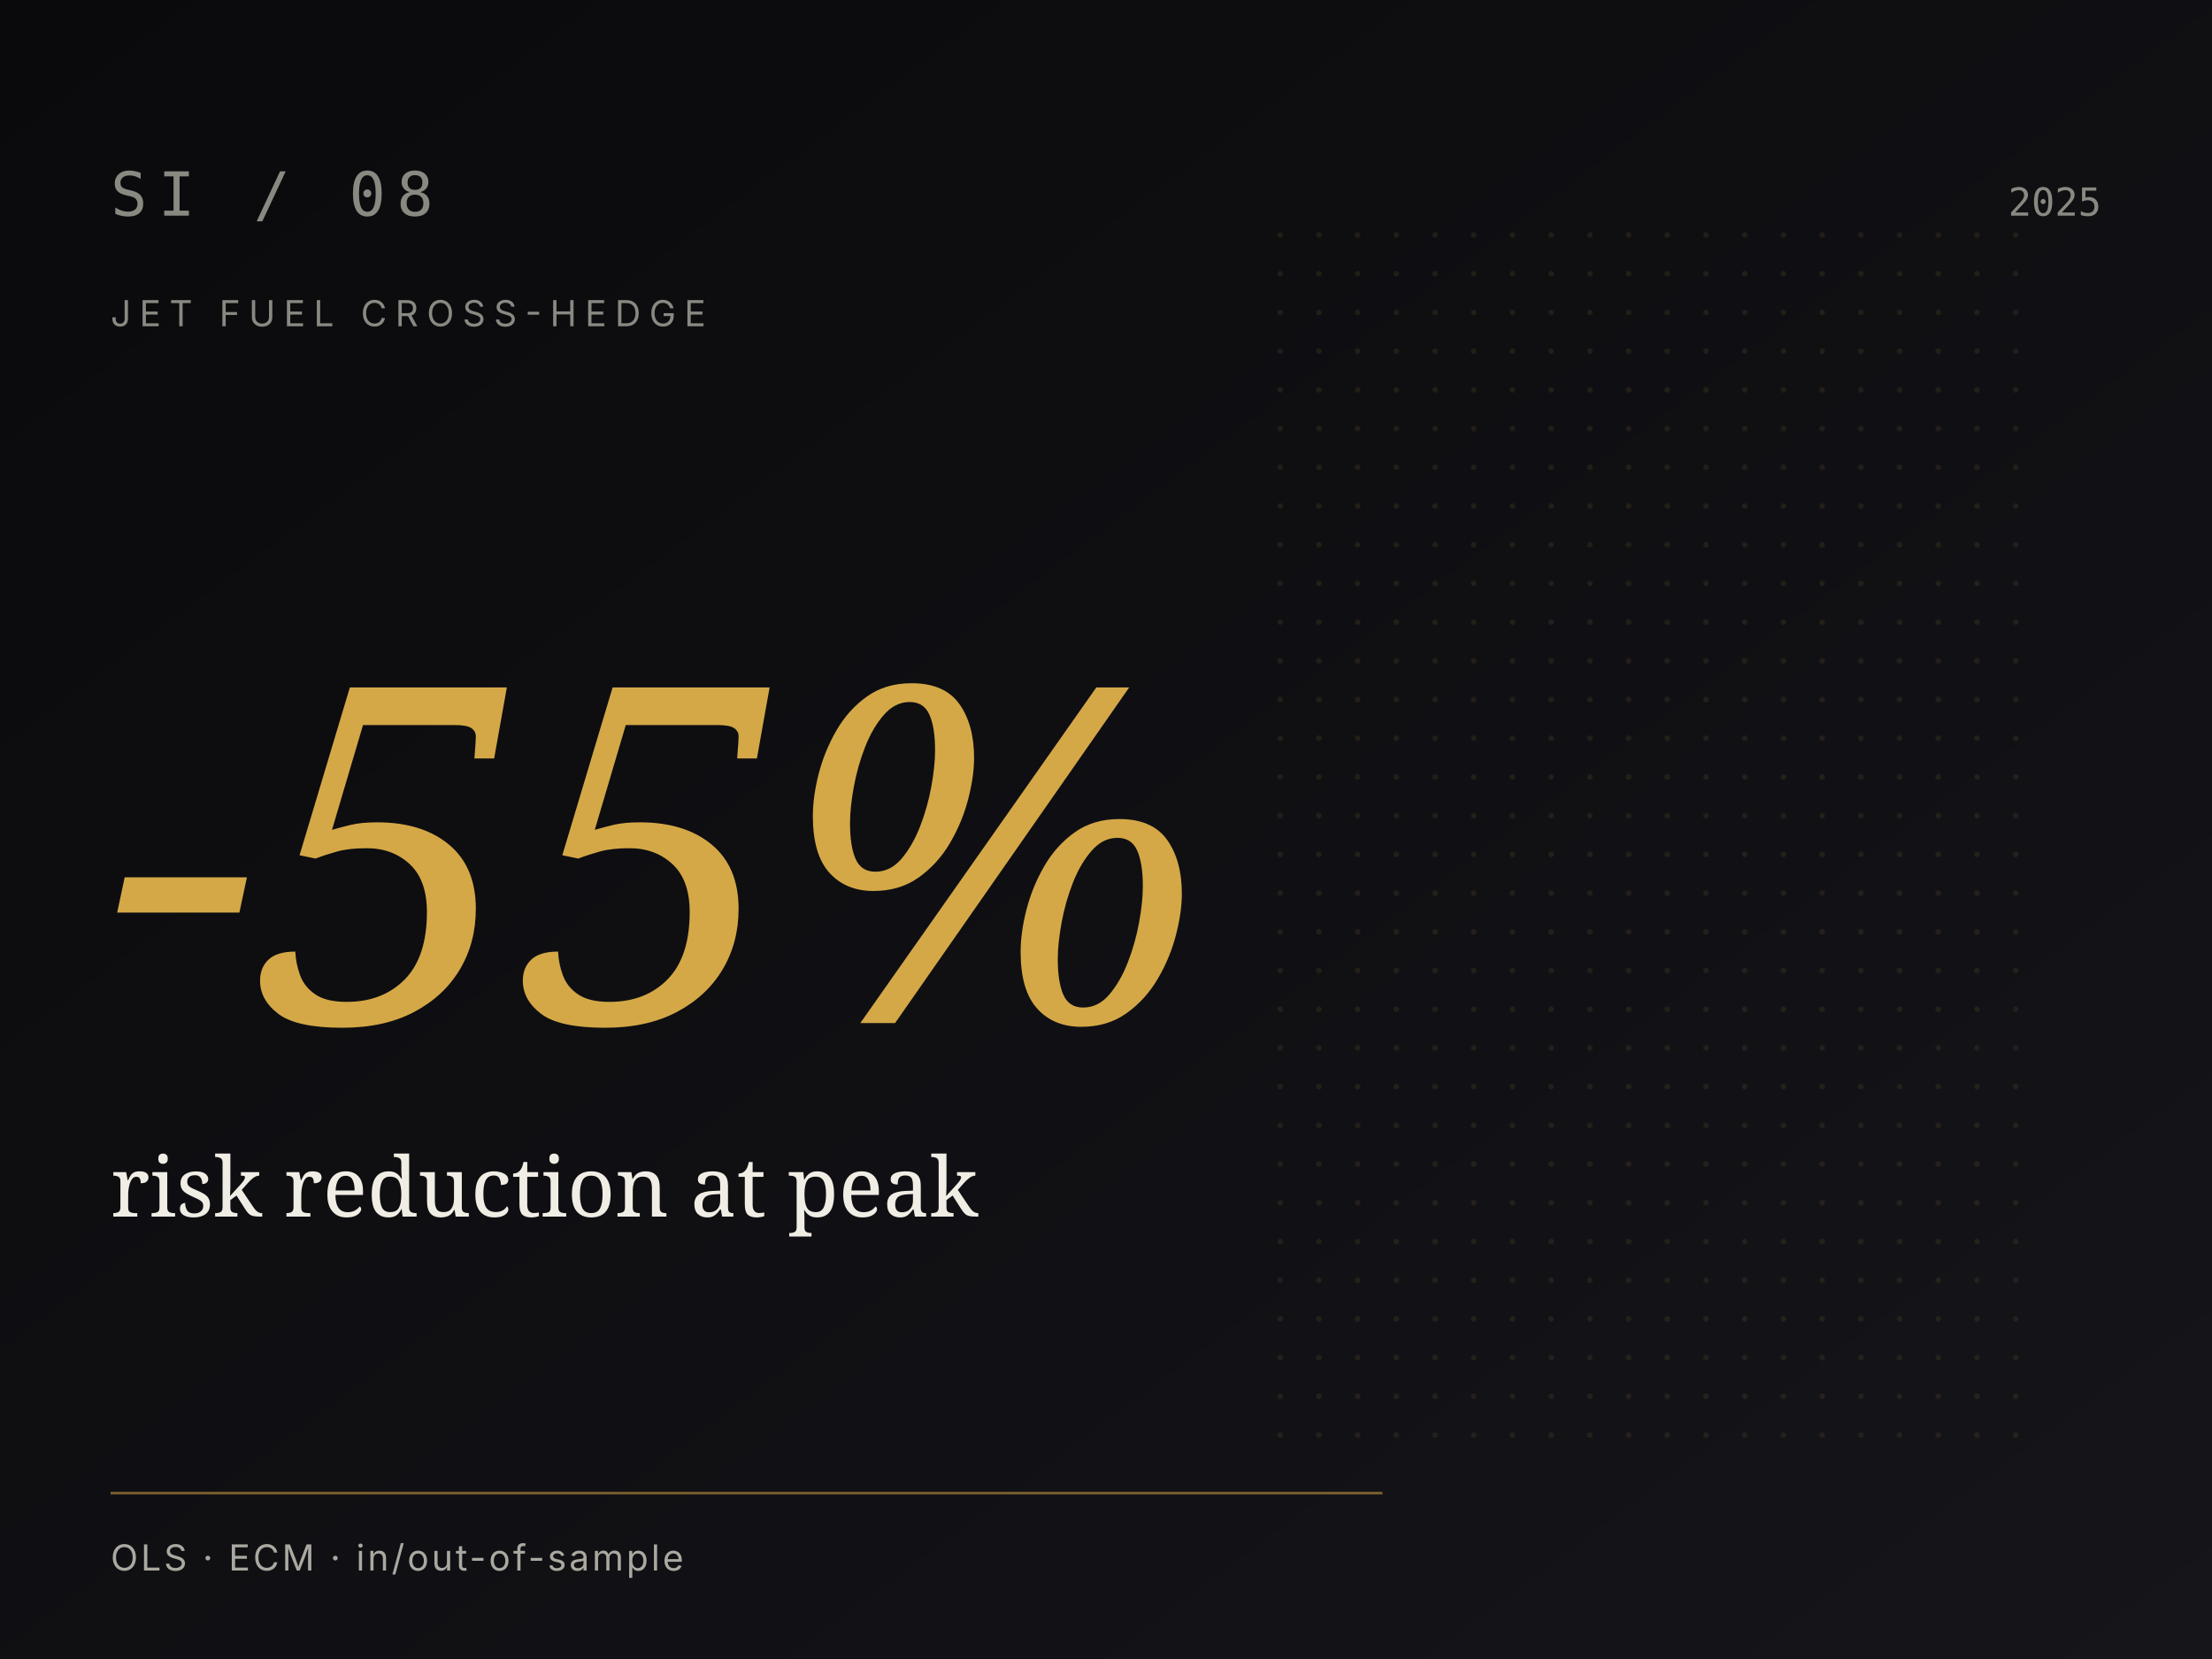
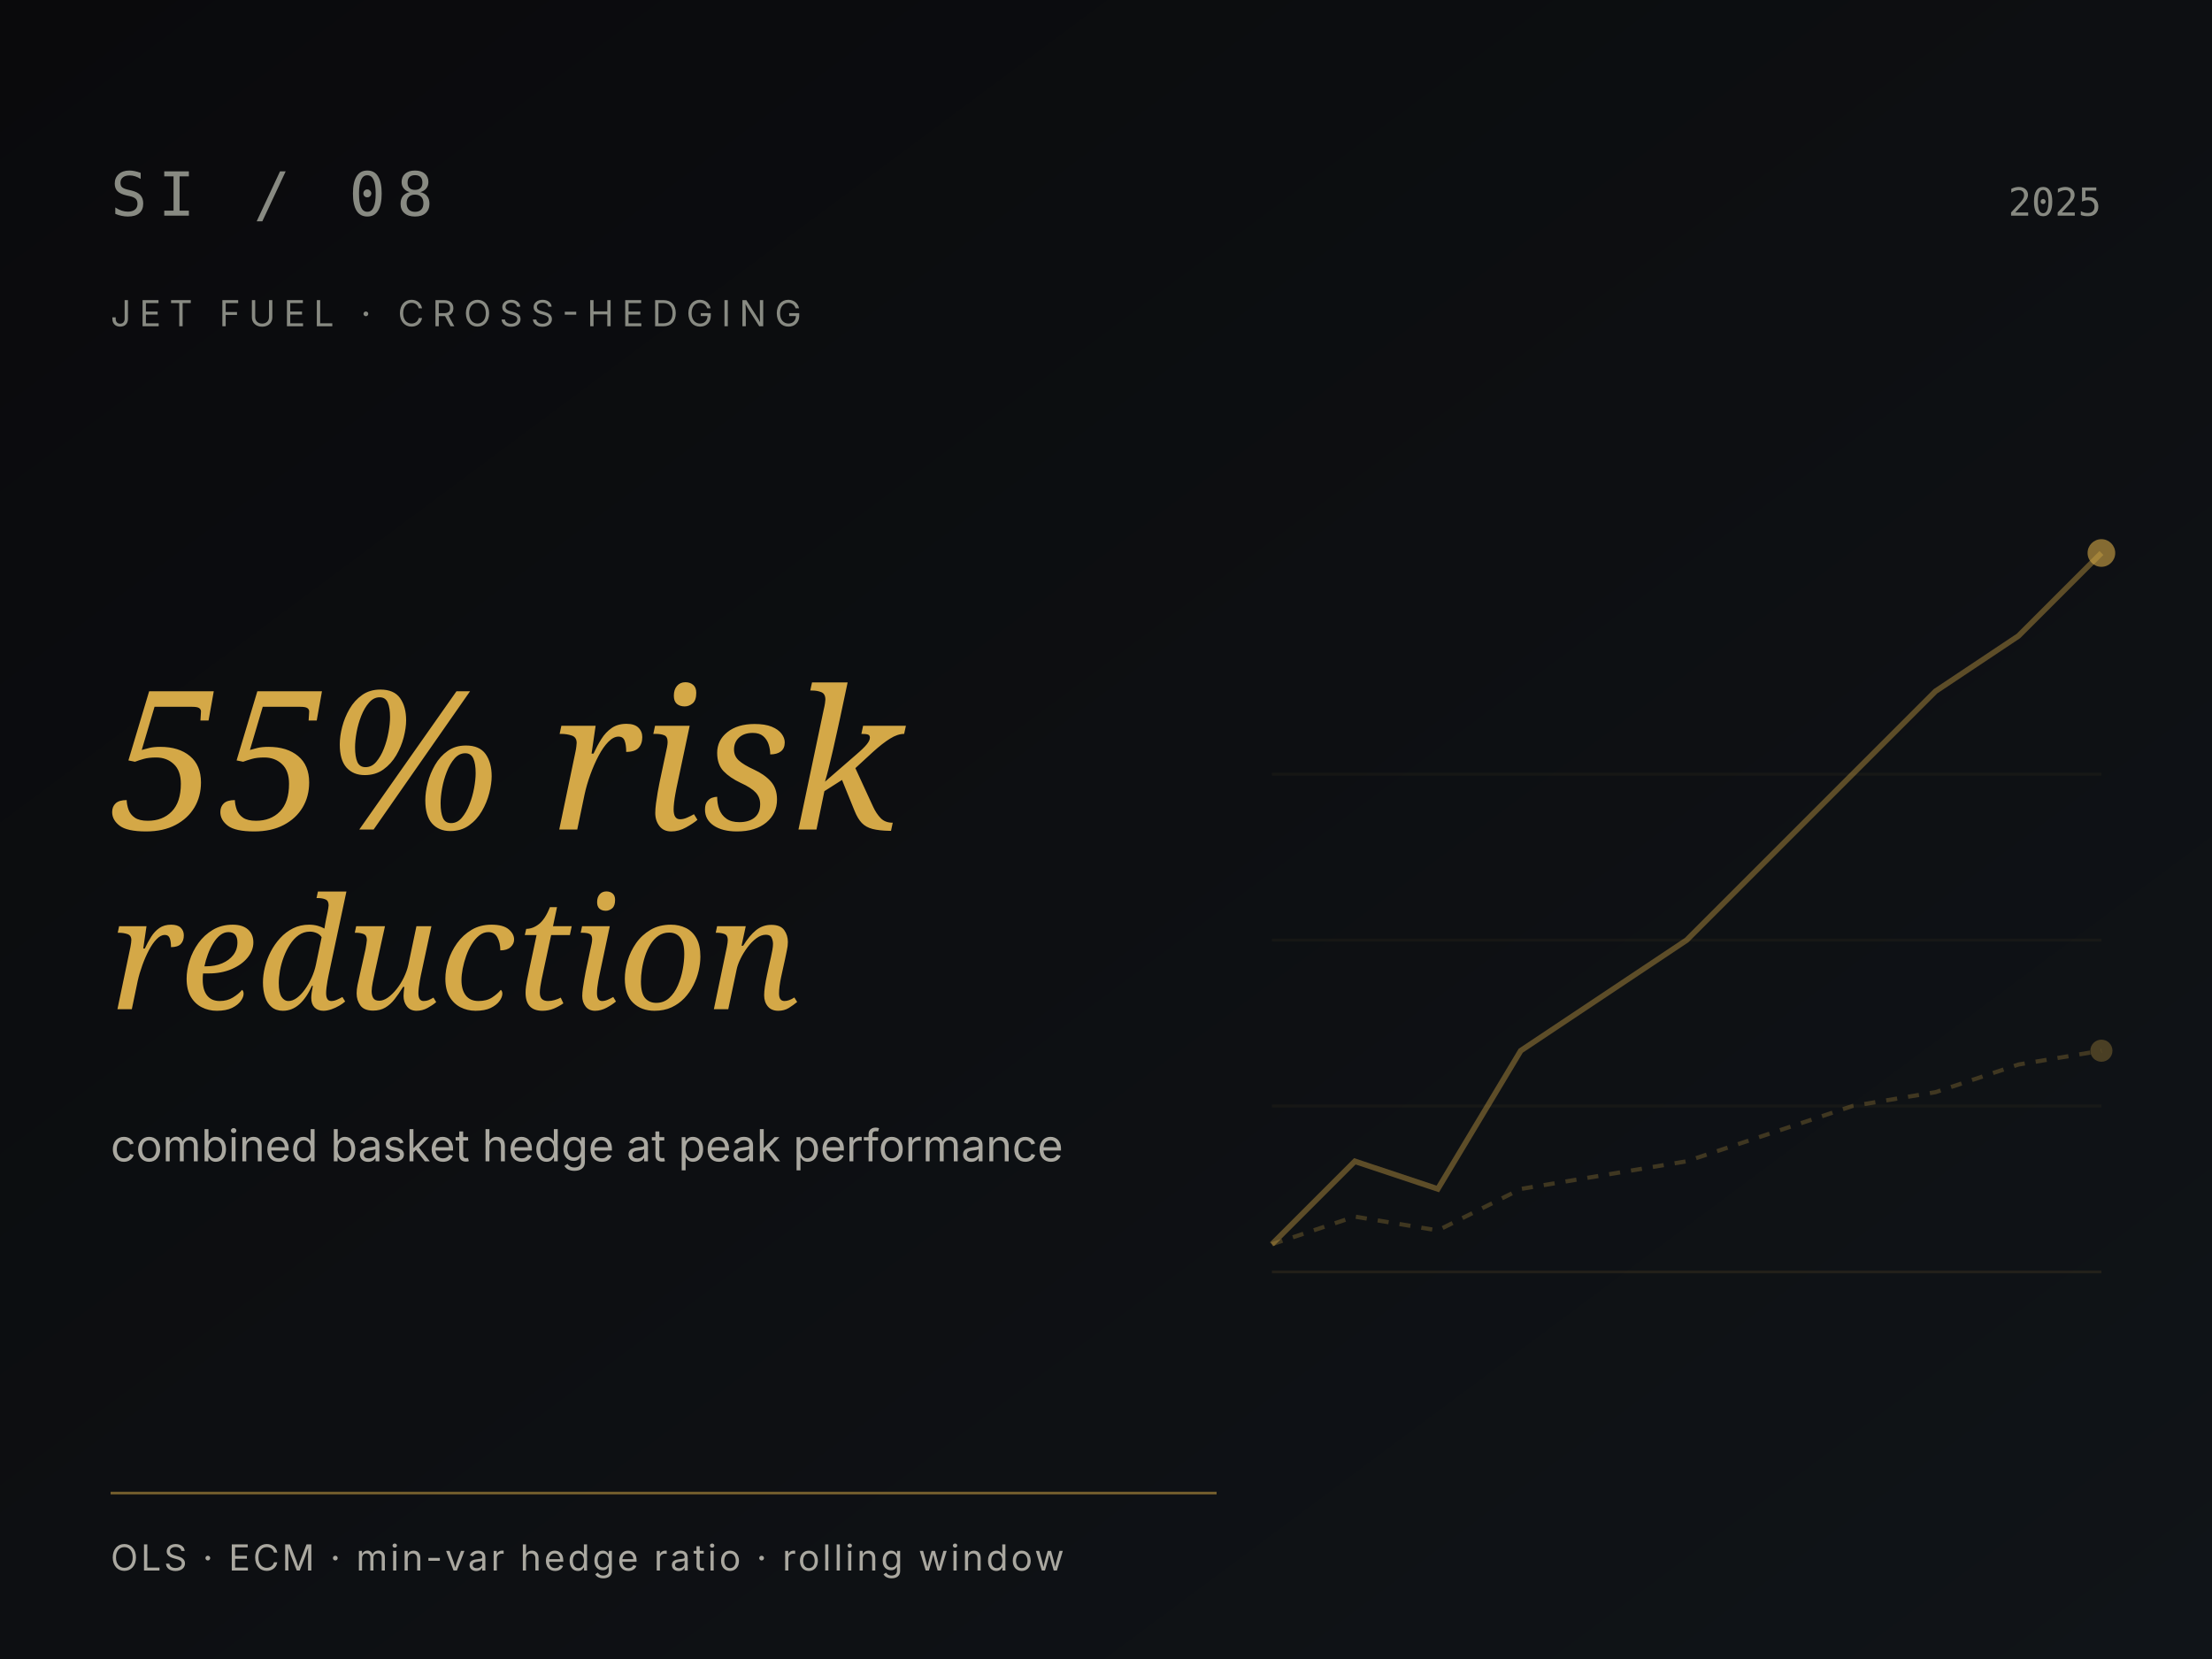
<svg xmlns="http://www.w3.org/2000/svg" viewBox="0 0 800 600" preserveAspectRatio="xMidYMid slice">
  <defs>
    <linearGradient id="bg-drm" x1="0" y1="0" x2="1" y2="1">
      <stop offset="0" stop-color="#0a0a0c" />
-       <stop offset="1" stop-color="#15151a" />
+       <stop offset="1" stop-color="#101418" />
    </linearGradient>
-     <pattern id="dots-drm" x="0" y="0" width="14" height="14" patternUnits="userSpaceOnUse">
-       <circle cx="1" cy="1" r="1" fill="#d4a847" fill-opacity="0.10" />
-     </pattern>
  </defs>
  <rect width="800" height="600" fill="url(#bg-drm)" />
-   <rect x="460" y="80" width="280" height="440" fill="url(#dots-drm)" />
+   <g stroke="#d4a847" fill="none" stroke-opacity="0.15">
+     <polyline points="460,450 490,420 520,430 550,380 580,360 610,340 640,310 670,280 700,250 730,230 760,200" stroke-width="2" stroke-opacity="0.4" />
+     <polyline points="460,450 490,440 520,445 550,430 580,425 610,420 640,410 670,400 700,395 730,385 760,380" stroke-width="1.5" stroke-opacity="0.25" stroke-dasharray="4,4" />
+     <line x1="460" y1="460" x2="760" y2="460" stroke-opacity="0.1" stroke-width="1" />
+     <line x1="460" y1="400" x2="760" y2="400" stroke-opacity="0.05" stroke-width="1" />
+     <line x1="460" y1="340" x2="760" y2="340" stroke-opacity="0.05" stroke-width="1" />
+     <line x1="460" y1="280" x2="760" y2="280" stroke-opacity="0.05" stroke-width="1" />
+   </g>
+   <circle cx="760" cy="200" r="5" fill="#d4a847" fill-opacity="0.6" />
+   <circle cx="760" cy="380" r="4" fill="#d4a847" fill-opacity="0.3" />
  <text x="40" y="78" font-family="'JetBrains Mono', monospace" font-size="22" letter-spacing="4" fill="#888a82">SI / 08</text>
  <text x="760" y="78" font-family="'JetBrains Mono', monospace" font-size="14" fill="#888a82" text-anchor="end">2025</text>
-   <text x="40" y="118" font-family="Inter, sans-serif" font-size="13" letter-spacing="3" fill="#888a82">JET FUEL CROSS-HEDGE</text>
-   <text x="40" y="370" font-family="Fraunces, Georgia, serif" font-size="170" font-style="italic" font-weight="500" fill="#d4a847">-55%</text>
-   <text x="40" y="440" font-family="Fraunces, Georgia, serif" font-size="30" fill="#f0ede4">risk reduction at peak</text>
-   <line x1="40" y1="540" x2="500" y2="540" stroke="#d4a847" stroke-opacity="0.5" stroke-width="1" />
-   <text x="40" y="568" font-family="Inter, sans-serif" font-size="13" letter-spacing="1" fill="#aaa8a0">OLS · ECM · in/out-of-sample</text>
+   <text x="40" y="118" font-family="Inter, sans-serif" font-size="13" letter-spacing="3" fill="#888a82">JET FUEL · CROSS-HEDGING</text>
+   <text x="40" y="300" font-family="Fraunces, Georgia, serif" font-size="70" font-style="italic" font-weight="500" fill="#d4a847">55% risk</text>
+   <text x="40" y="365" font-family="Fraunces, Georgia, serif" font-size="56" font-style="italic" font-weight="500" fill="#d4a847">reduction</text>
+   <text x="40" y="420" font-family="Inter, sans-serif" font-size="16" fill="#aaa8a0">combined basket hedge at peak performance</text>
+   <line x1="40" y1="540" x2="440" y2="540" stroke="#d4a847" stroke-opacity="0.5" stroke-width="1" />
+   <text x="40" y="568" font-family="Inter, sans-serif" font-size="13" letter-spacing="1" fill="#aaa8a0">OLS · ECM · min-var hedge ratio · rolling window</text>
</svg>
